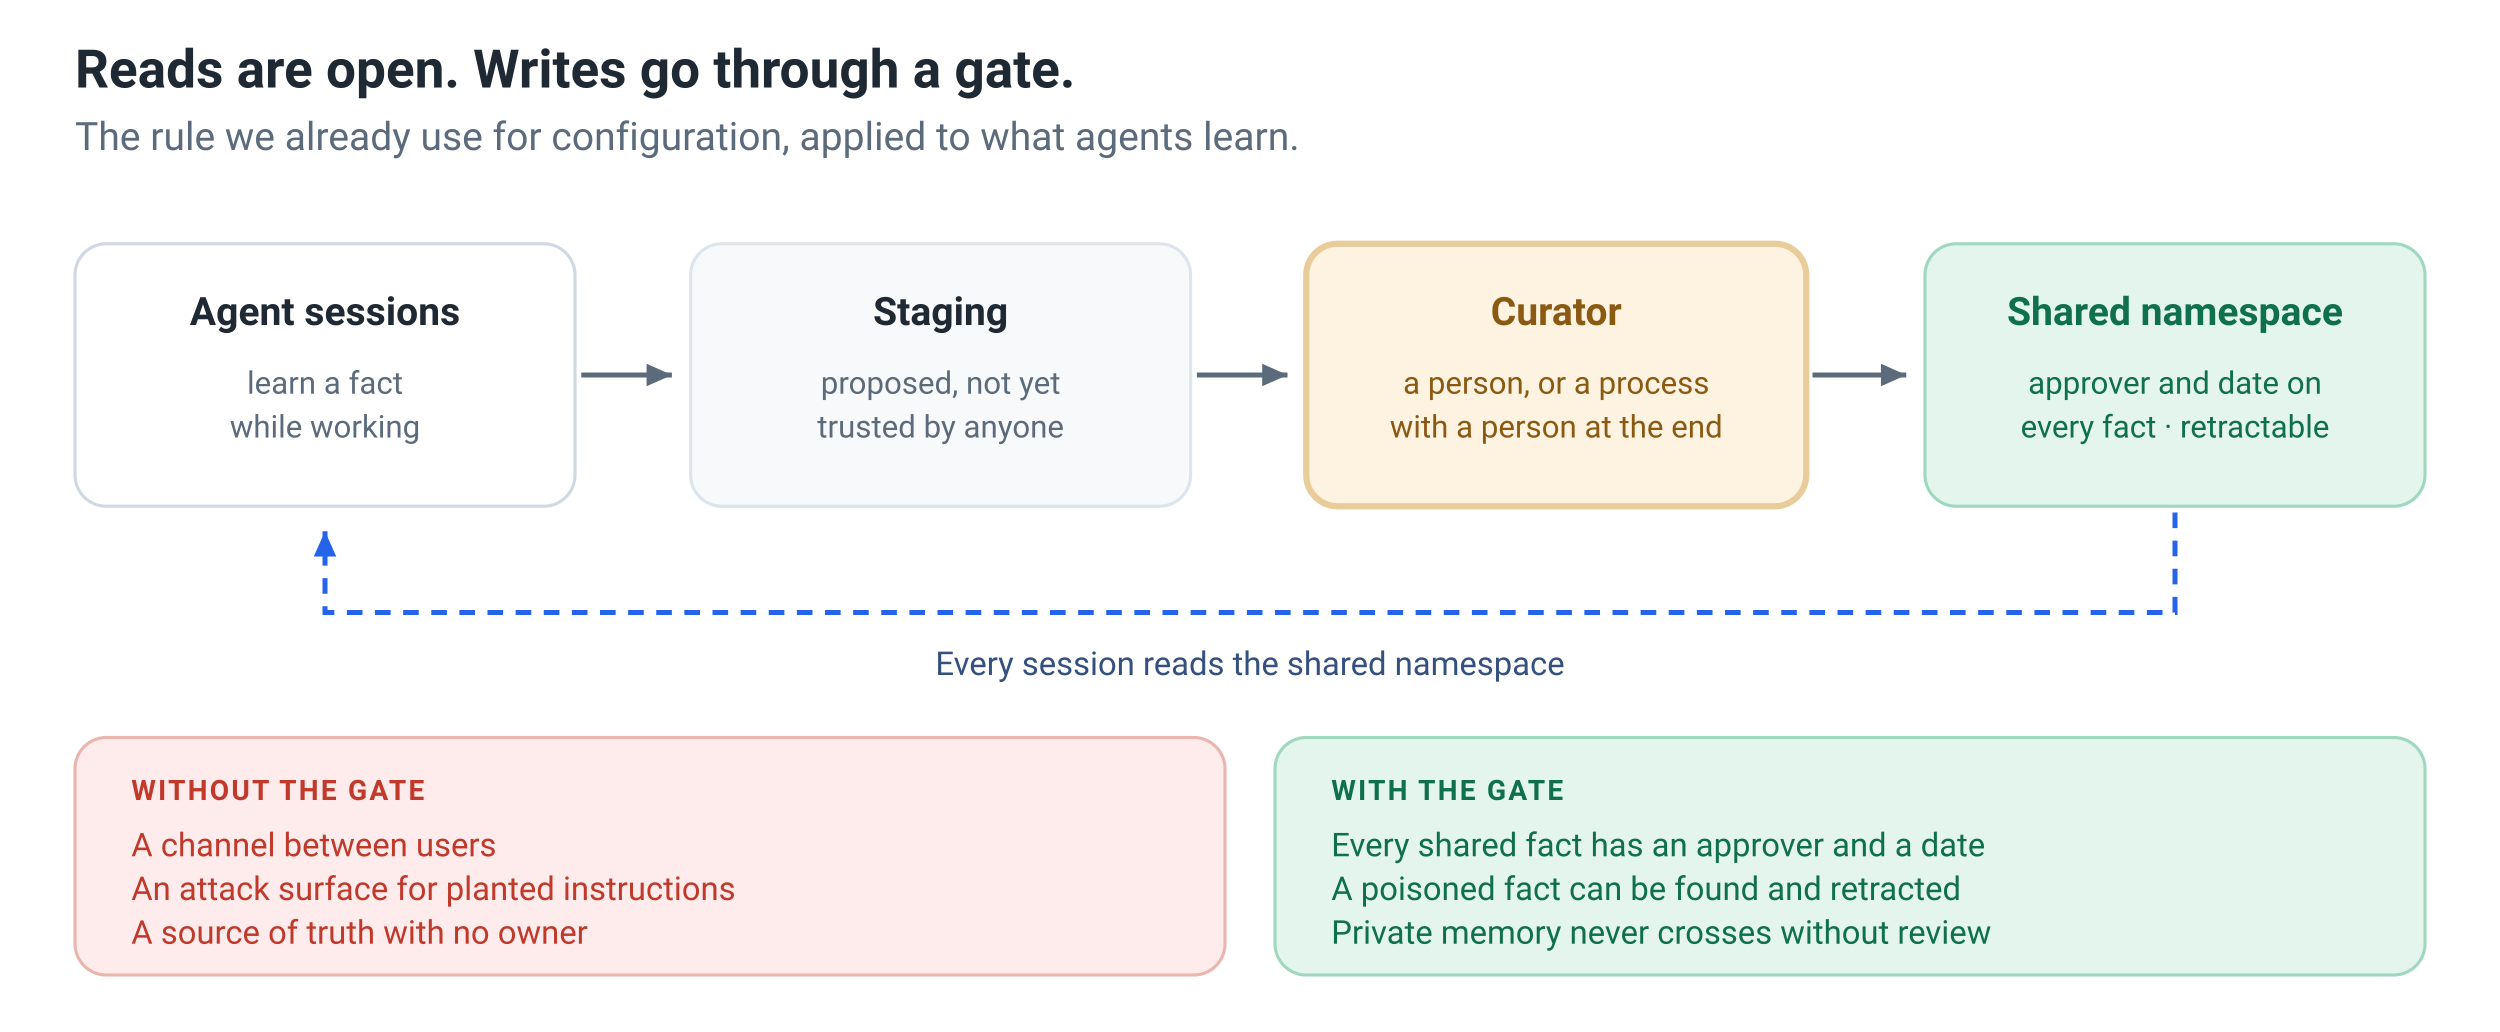
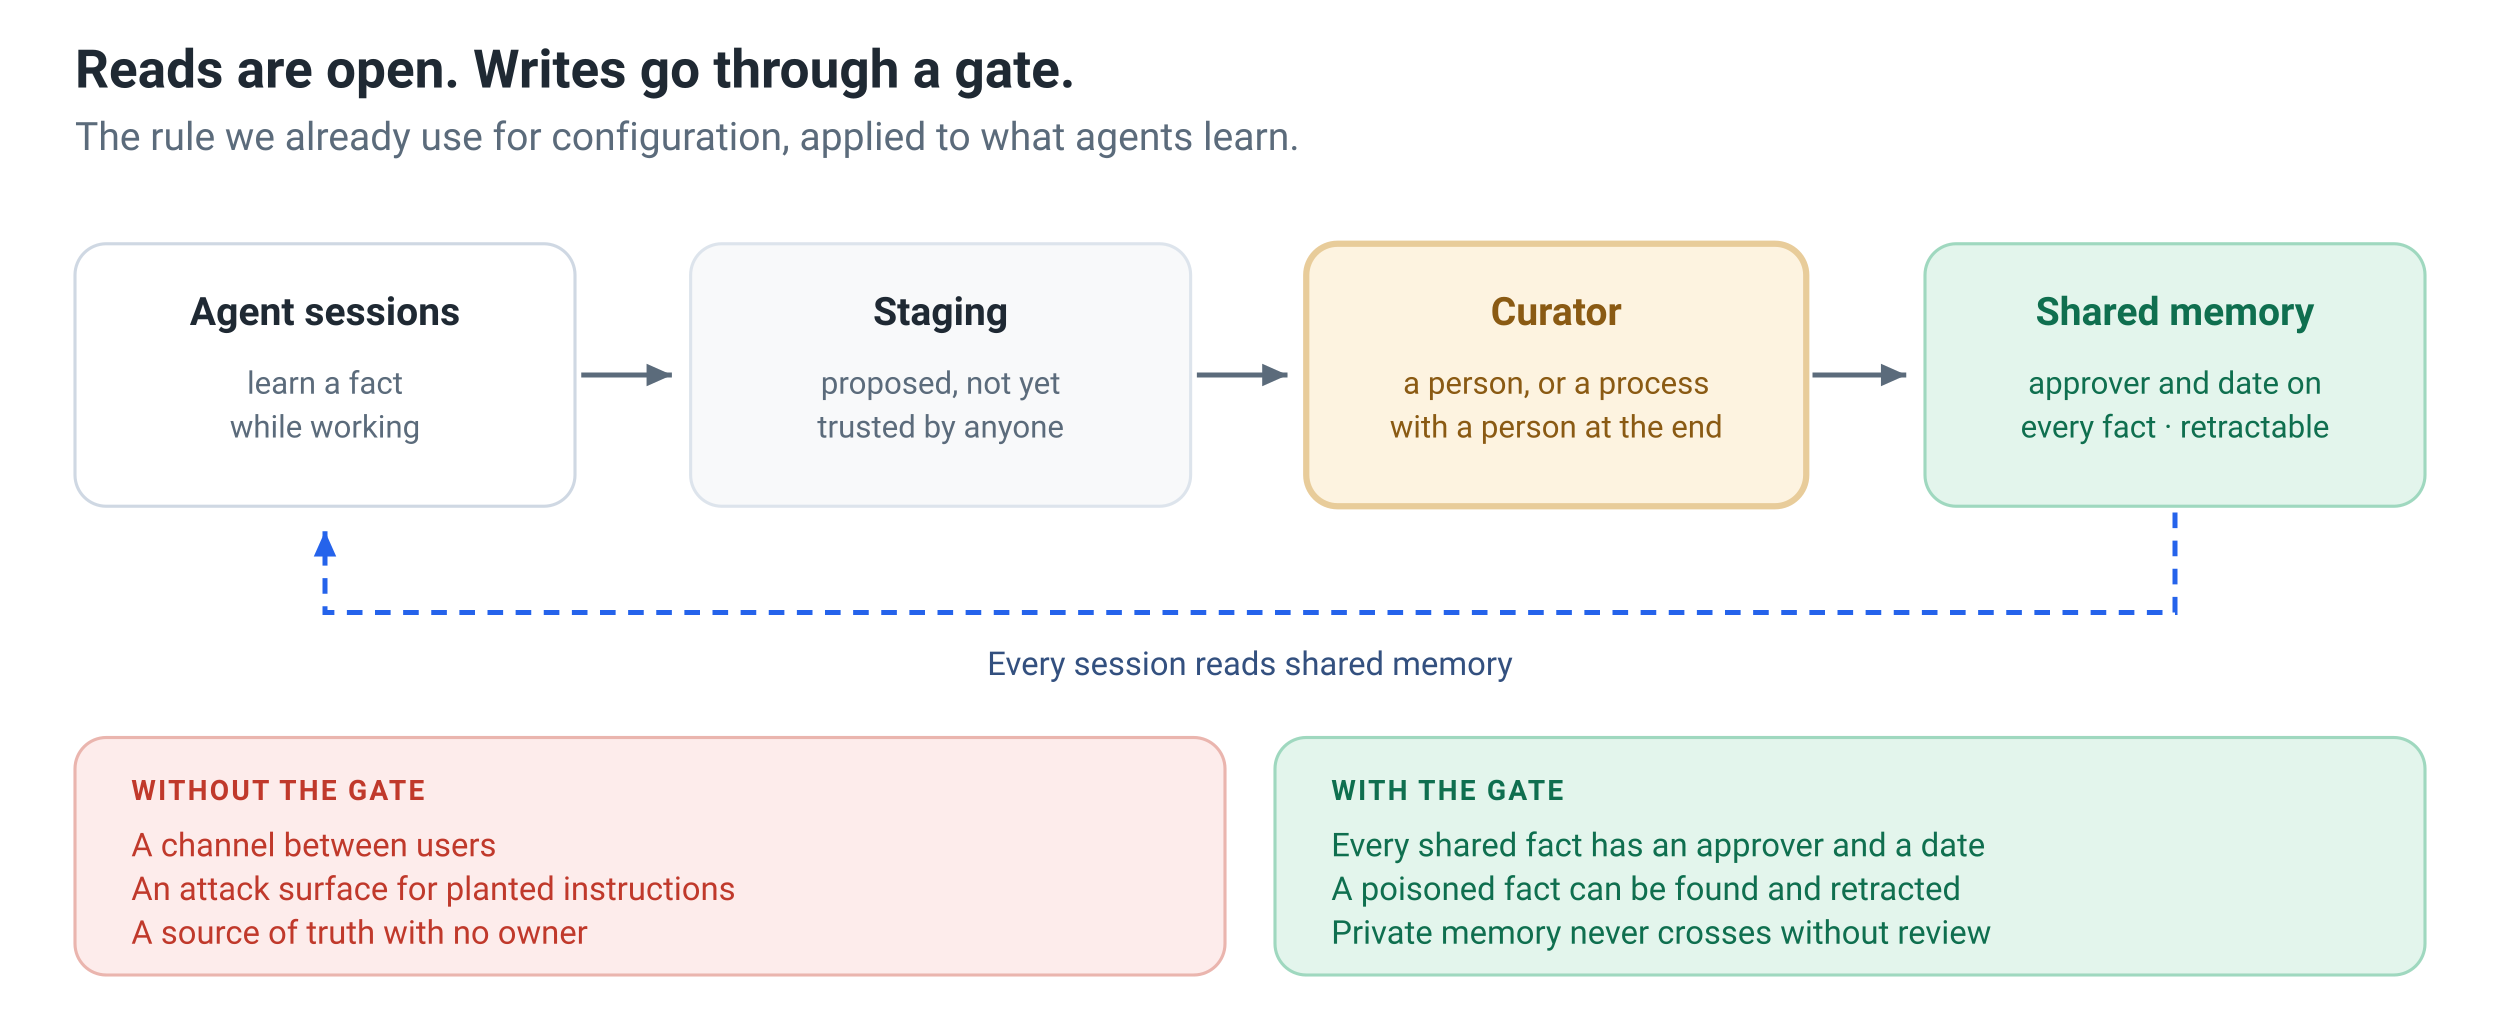
<svg xmlns="http://www.w3.org/2000/svg" class="fig-svg" viewBox="0 0 800 330" width="800" height="330" role="img" aria-labelledby="outlive-mem-t outlive-mem-d" font-family="ui-sans-serif, -apple-system, 'Segoe UI', Roboto, Helvetica, Arial, sans-serif">
  <defs>
    <marker id="outlive-mem-a" viewBox="0 0 10 10" refX="9" refY="5" markerUnits="userSpaceOnUse" markerWidth="9" markerHeight="9" orient="auto-start-reverse">
      <path d="M0,1 L9,5 L0,9 z" fill="var(--fig-muted, #5b6b7b)" />
    </marker>
    <marker id="outlive-mem-b" viewBox="0 0 10 10" refX="9" refY="5" markerUnits="userSpaceOnUse" markerWidth="9" markerHeight="9" orient="auto-start-reverse">
      <path d="M0,1 L9,5 L0,9 z" fill="var(--fig-blue, #2563eb)" />
    </marker>
  </defs>
  <rect width="800" height="330" fill="var(--fig-bg, #ffffff)" />
  <text x="24" y="28" font-size="17" font-weight="700" fill="var(--fig-ink, #1f2933)">Reads are open. Writes go through a gate.</text>
  <text x="24" y="48" font-size="12.5" fill="var(--fig-muted, #5b6b7b)">The rule we already use for configuration, applied to what agents learn.</text>
  <rect x="24" y="78" width="160" height="84" rx="10" fill="var(--fig-box, #ffffff)" stroke="var(--fig-rule-2, #cfd8e3)" />
  <text x="104" y="104" font-size="12.5" font-weight="700" fill="var(--fig-ink, #1f2933)" text-anchor="middle">Agent sessions</text>
  <text x="104" y="126" font-size="10" fill="var(--fig-muted, #5b6b7b)" text-anchor="middle">learn a fact</text>
  <text x="104" y="140" font-size="10" fill="var(--fig-muted, #5b6b7b)" text-anchor="middle">while working</text>
  <rect x="221" y="78" width="160" height="84" rx="10" fill="var(--fig-panel, #f8f9fa)" stroke="var(--fig-rule, #dde4ec)" />
  <text x="301" y="104" font-size="12.5" font-weight="700" fill="var(--fig-ink, #1f2933)" text-anchor="middle">Staging</text>
  <text x="301" y="126" font-size="10" fill="var(--fig-muted, #5b6b7b)" text-anchor="middle">proposed, not yet</text>
  <text x="301" y="140" font-size="10" fill="var(--fig-muted, #5b6b7b)" text-anchor="middle">trusted by anyone</text>
  <rect x="418" y="78" width="160" height="84" rx="10" fill="var(--fig-amber-bg, #fdf3e0)" stroke="var(--fig-amber-line, #e8cc9a)" stroke-width="2" />
  <text x="498" y="104" font-size="12.5" font-weight="700" fill="var(--fig-amber-ink, #8a5a13)" text-anchor="middle">Curator</text>
  <text x="498" y="126" font-size="10" fill="var(--fig-amber-ink, #8a5a13)" text-anchor="middle">a person, or a process</text>
  <text x="498" y="140" font-size="10" fill="var(--fig-amber-ink, #8a5a13)" text-anchor="middle">with a person at the end</text>
  <rect x="616" y="78" width="160" height="84" rx="10" fill="var(--fig-green-bg, #e3f5ec)" stroke="var(--fig-green-line, #9fd8bf)" />
-   <text x="696" y="104" font-size="12.5" font-weight="700" fill="var(--fig-green, #0f6f4f)" text-anchor="middle">Shared namespace</text>
+   <text x="696" y="104" font-size="12.5" font-weight="700" fill="var(--fig-green, #0f6f4f)" text-anchor="middle">Shared memory</text>
  <text x="696" y="126" font-size="10" fill="var(--fig-green, #0f6f4f)" text-anchor="middle">approver and date on</text>
  <text x="696" y="140" font-size="10" fill="var(--fig-green, #0f6f4f)" text-anchor="middle">every fact · retractable</text>
  <line x1="186" y1="120" x2="215" y2="120" stroke="var(--fig-muted, #5b6b7b)" stroke-width="1.6" marker-end="url(#outlive-mem-a)" />
  <line x1="383" y1="120" x2="412" y2="120" stroke="var(--fig-muted, #5b6b7b)" stroke-width="1.6" marker-end="url(#outlive-mem-a)" />
  <line x1="580" y1="120" x2="610" y2="120" stroke="var(--fig-muted, #5b6b7b)" stroke-width="1.6" marker-end="url(#outlive-mem-a)" />
  <path d="M696 164 V196 H104 V170" fill="none" stroke="var(--fig-blue, #2563eb)" stroke-width="1.6" stroke-dasharray="5 4" marker-end="url(#outlive-mem-b)" />
-   <text x="400" y="216" font-size="10.5" fill="var(--fig-blue-ink-2, #33507f)" text-anchor="middle">Every session reads the shared namespace</text>
+   <text x="400" y="216" font-size="10.5" fill="var(--fig-blue-ink-2, #33507f)" text-anchor="middle">Every session reads shared memory</text>
  <rect x="24" y="236" width="368" height="76" rx="10" fill="var(--fig-red-bg, #fdeceb)" stroke="var(--fig-red-line, #eab5ae)" />
  <text x="42" y="256" font-size="9" font-weight="700" fill="var(--fig-red, #c0392b)" letter-spacing="0.7">WITHOUT THE GATE</text>
  <text x="42" y="274" font-size="10.5" fill="var(--fig-red, #c0392b)">A channel between users</text>
  <text x="42" y="288" font-size="10.5" fill="var(--fig-red, #c0392b)">An attack surface for planted instructions</text>
  <text x="42" y="302" font-size="10.5" fill="var(--fig-red, #c0392b)">A source of truth with no owner</text>
  <rect x="408" y="236" width="368" height="76" rx="10" fill="var(--fig-green-bg, #e3f5ec)" stroke="var(--fig-green-line, #9fd8bf)" />
  <text x="426" y="256" font-size="9" font-weight="700" fill="var(--fig-green, #0f6f4f)" letter-spacing="0.7">WITH THE GATE</text>
  <text x="426" y="274" font-size="10.5" fill="var(--fig-green, #0f6f4f)">Every shared fact has an approver and a date</text>
  <text x="426" y="288" font-size="10.5" fill="var(--fig-green, #0f6f4f)">A poisoned fact can be found and retracted</text>
  <text x="426" y="302" font-size="10.5" fill="var(--fig-green, #0f6f4f)">Private memory never crosses without review</text>
</svg>
